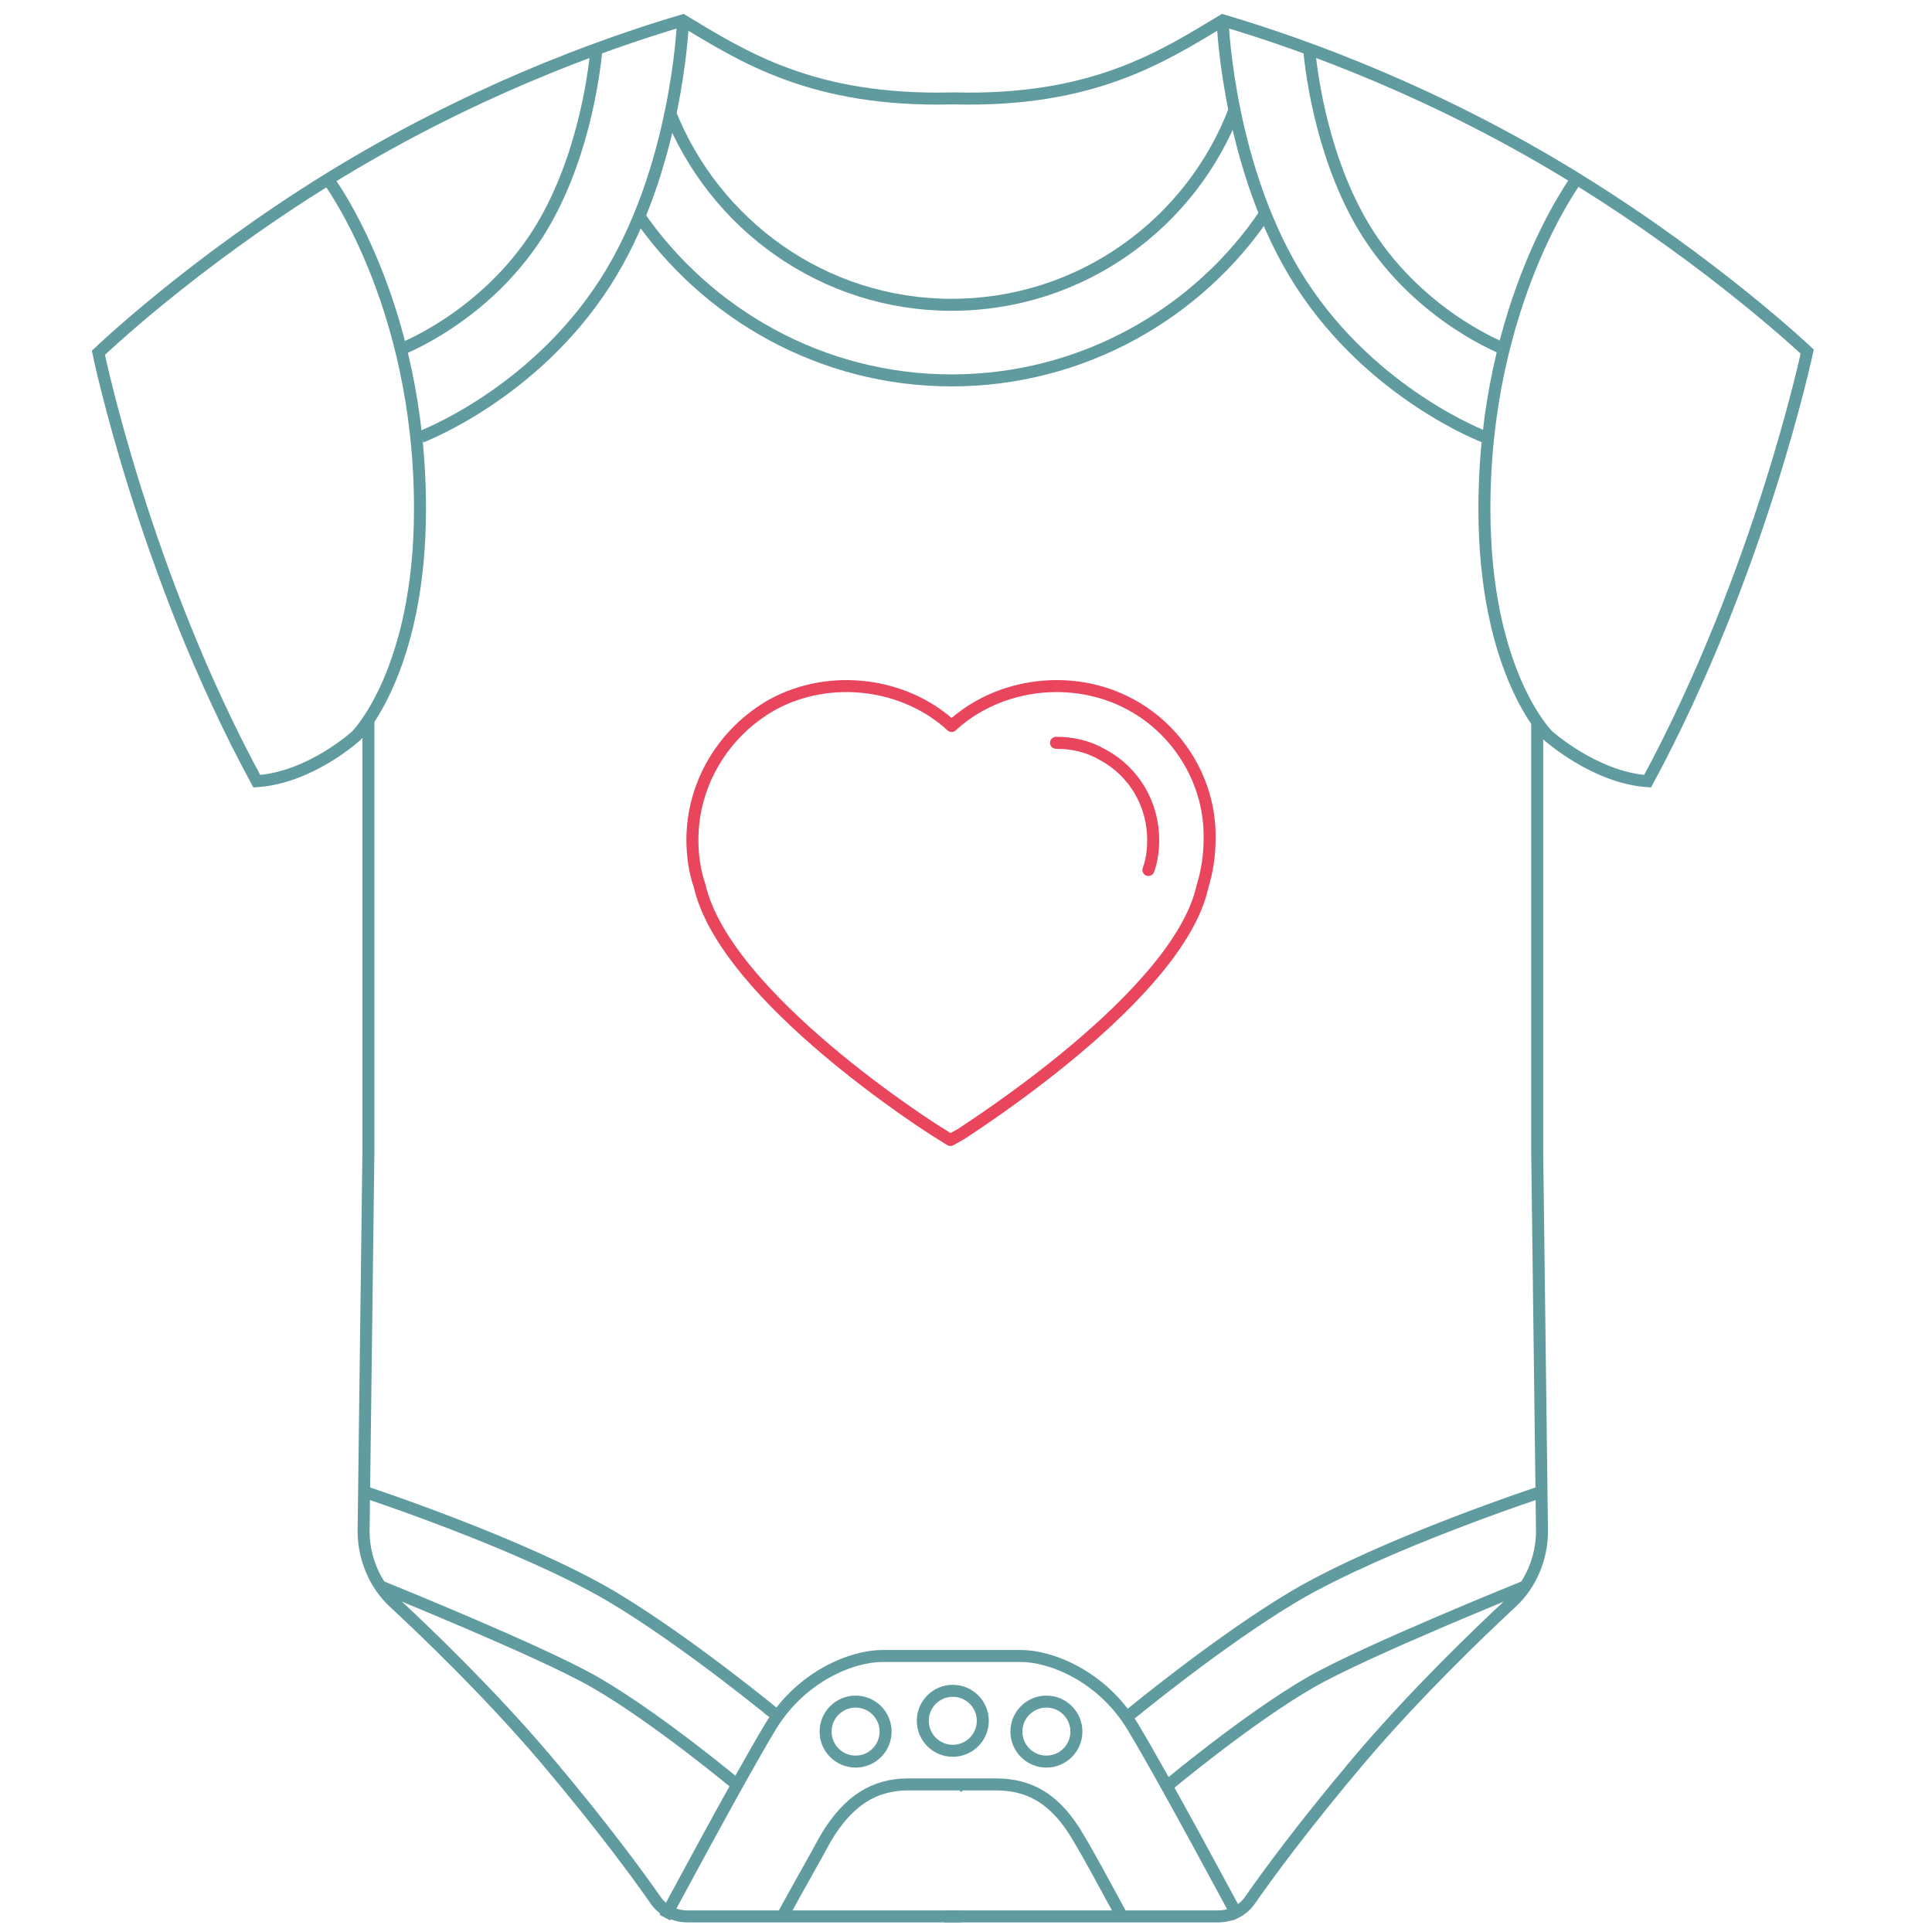
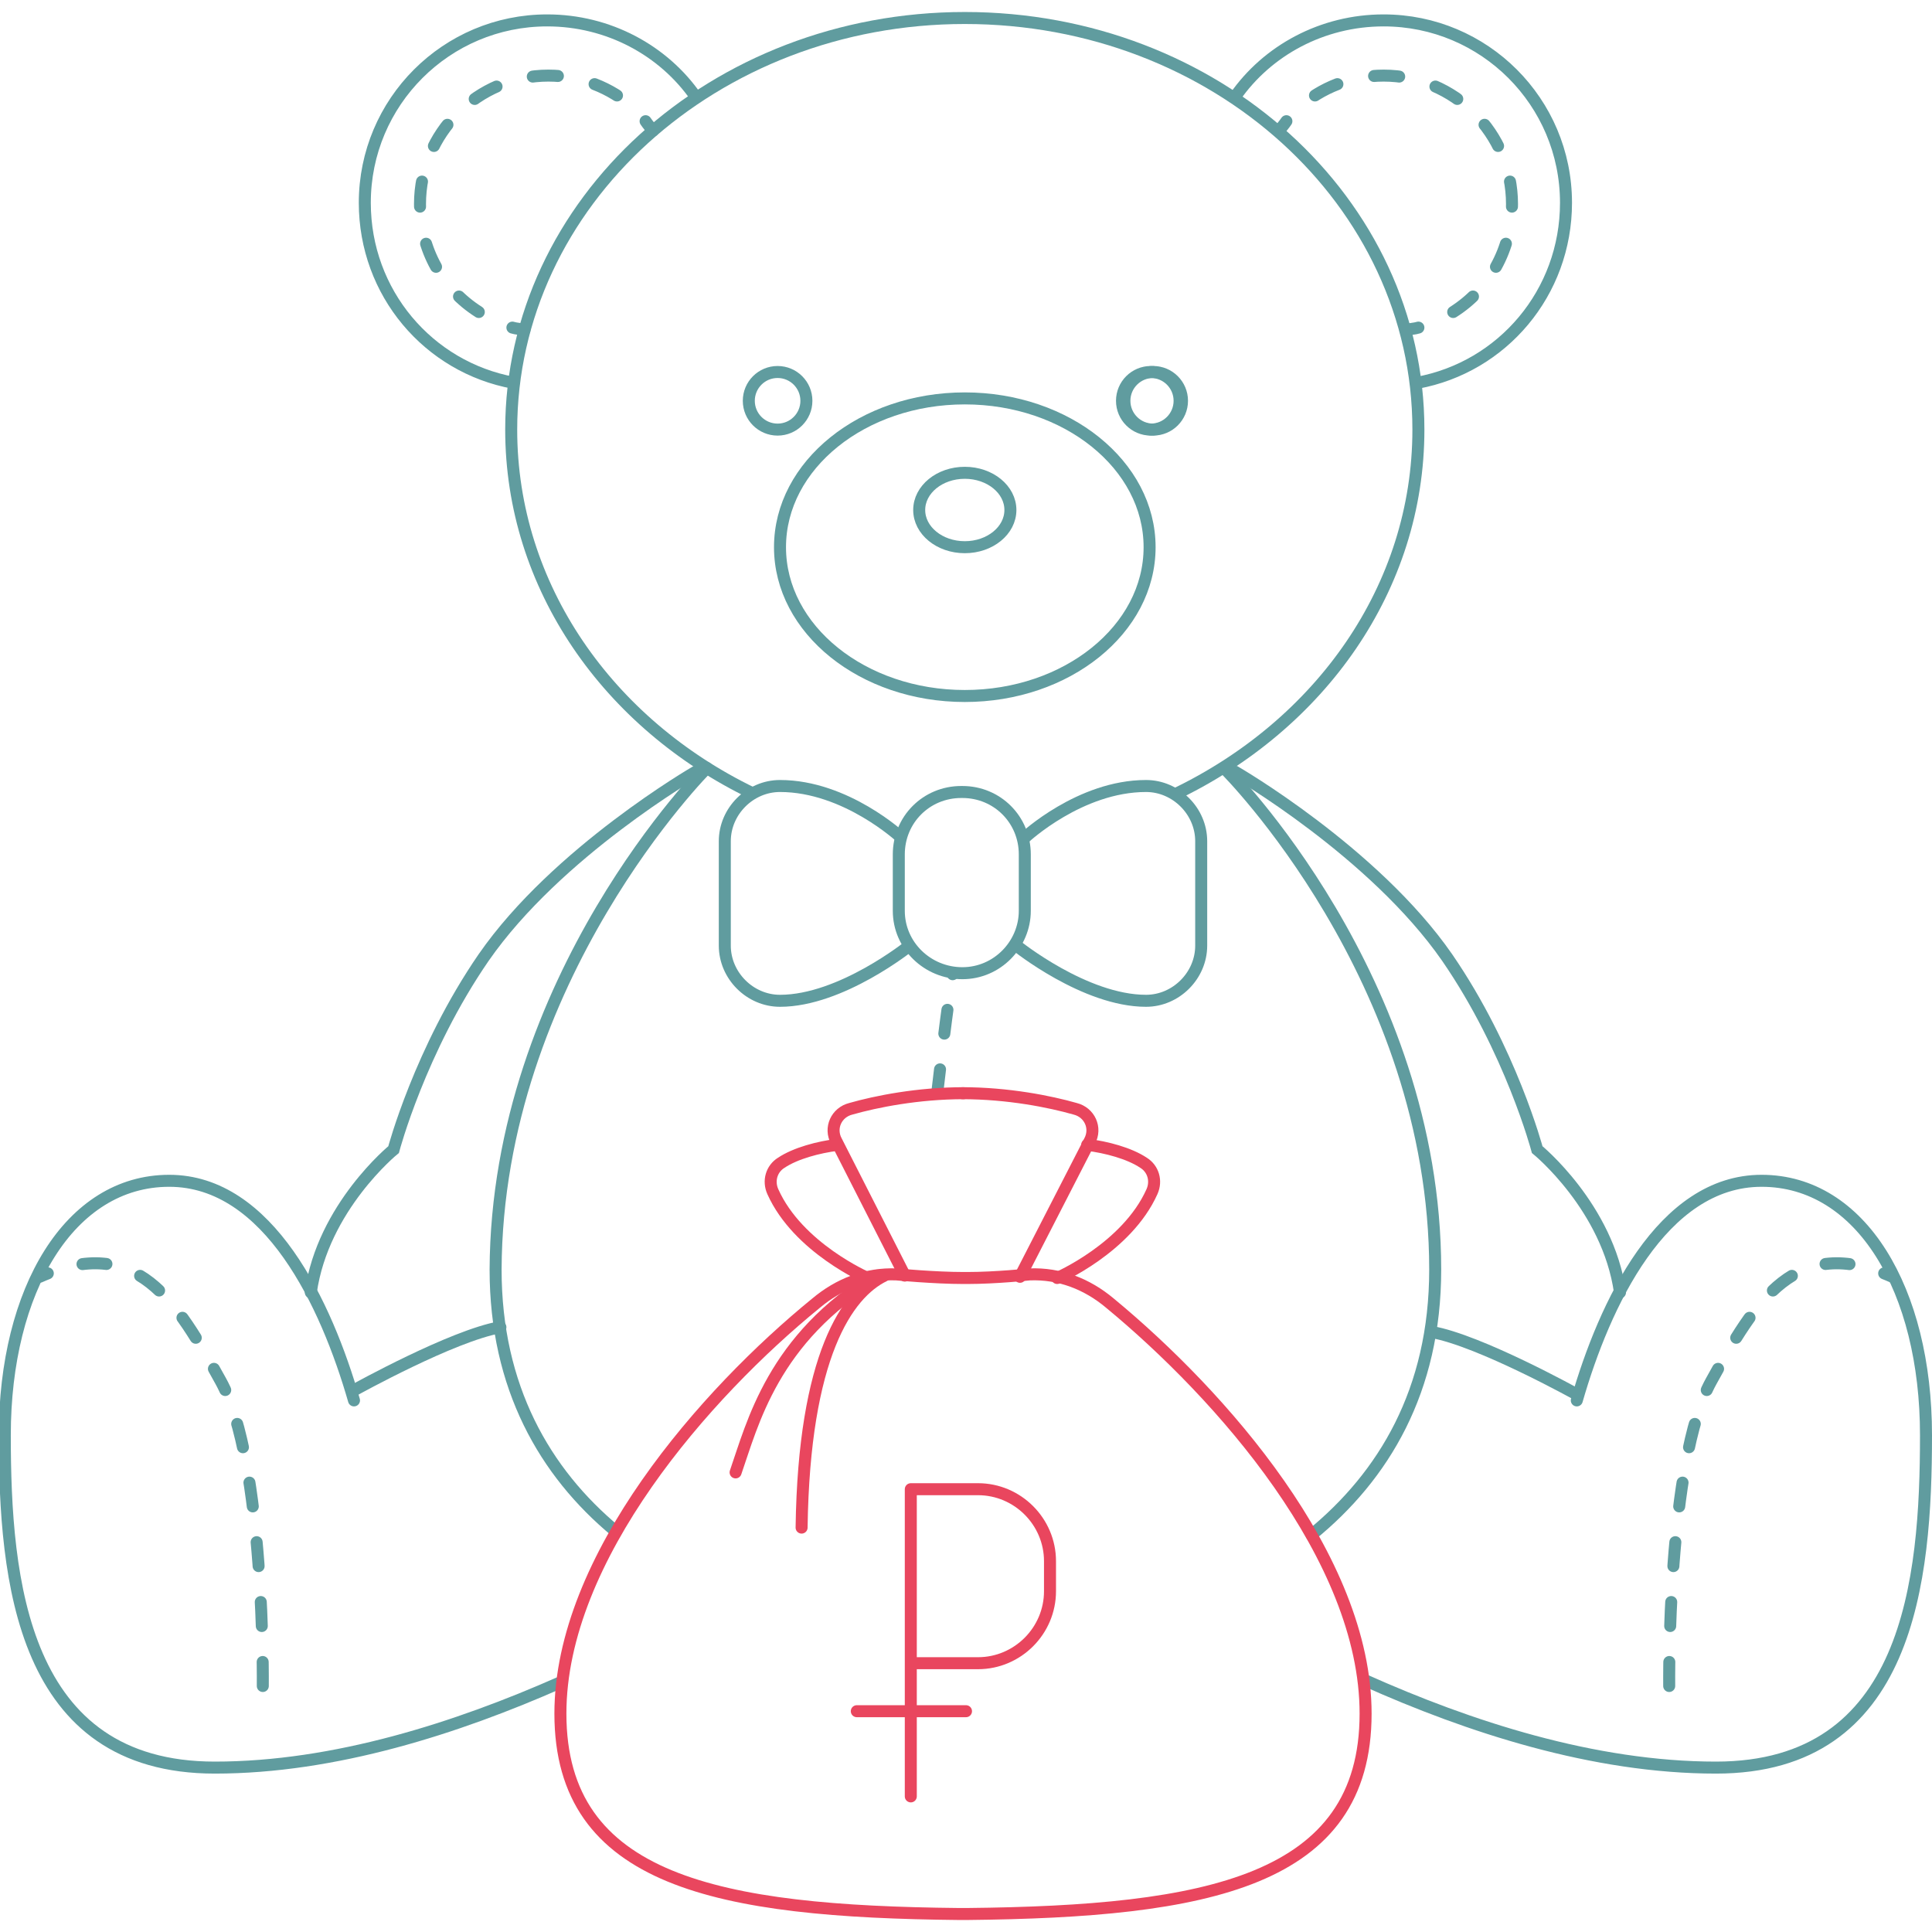
<svg xmlns="http://www.w3.org/2000/svg" version="1.1" id="Слой_1" x="0px" y="0px" viewBox="0 0 161 161" style="enable-background:new 0 0 161 161;" xml:space="preserve">
  <g>
    <g>
+       <path fill="none" stroke="#609C9F" stroke-miterlimit="10" d="M62.7,66.1c-12-5.8-20.1-17.2-20.1-30.3c0-18.9,16.9-34.3,37.8-34.3s37.8,15.3,37.8,34.3    c0,13.2-8.2,24.6-20.3,30.4" />
+       <ellipse fill="none" stroke="#609C9F" stroke-miterlimit="10" cx="80.4" cy="45.6" rx="15.4" ry="12.4" />
      <g>
-         <path fill="none" stroke="#609C9F" stroke-miterlimit="10" d="M35.1,36.4c0,0,9.3-3.5,15.3-12.8S56.9,2,56.9,2" />
-         <path fill="none" stroke="#609C9F" stroke-miterlimit="10" d="M33.4,29.1c0,0,6.9-2.6,11.4-9.6c3.7-5.8,4.7-13.1,4.9-15.4" />
-         <path fill="none" stroke="#609C9F" stroke-miterlimit="10" d="M123.7,36.4c0,0-9.3-3.5-15.3-12.8S101.9,2,101.9,2" />
-         <path fill="none" stroke="#609C9F" stroke-miterlimit="10" d="M125.4,29.1c0,0-6.9-2.6-11.4-9.6c-3.7-5.8-4.7-13.1-4.9-15.4" />
-         <path fill="none" stroke="#609C9F" stroke-miterlimit="10" d="M131.4,14.9c0,0-7.7,10.3-7.7,27.5c0,13.7,5.3,18.9,5.3,18.9s3.9,3.5,8.3,3.8c9.4-17.4,13.3-35.8,13.3-35.8     S142.9,22,131.4,14.9S109,3.8,101.9,1.7c-5,3-10.8,6.8-22.4,6.5h-0.1C67.7,8.5,61.9,4.7,56.9,1.7c-7.1,2.1-18,6.1-29.5,13.2     S8.2,29.4,8.2,29.4S12,47.8,21.4,65.1c4.5-0.3,8.3-3.8,8.3-3.8s5.3-5.3,5.3-18.9c0-17.3-7.7-27.5-7.7-27.5" />
+         <ellipse fill="none" stroke="#609C9F" stroke-linecap="round" stroke-miterlimit="10" cx="80.4" cy="42.5" rx="3.8" ry="3.1" />
+         <circle fill="none" stroke="#609C9F" stroke-linecap="round" stroke-miterlimit="10" cx="95.9" cy="33.4" r="2.4" />
+         <g>
+           <path fill="none" stroke="#609C9F" stroke-linecap="round" stroke-miterlimit="10" d="M42.8,31.9c-7.1-1.3-12.4-7.5-12.4-15c0-8.4,6.8-15.2,15.2-15.2c5.1,0,9.7,2.5,12.4,6.4" />
+           <circle fill="none" stroke="#609C9F" stroke-linecap="round" stroke-miterlimit="10" cx="64.8" cy="33.4" r="2.4" />
+           <g>
+             <g>
+               <path fill="none" stroke="#609C9F" stroke-linecap="round" stroke-miterlimit="10" d="M43.7,27.5c-0.3-0.1-0.7-0.1-1-0.2" />
+               <path fill="none" stroke="#609C9F" stroke-linecap="round" stroke-miterlimit="10" stroke-dasharray="2.096,3.144" d="M39.9,26c-3-1.9-4.9-5.2-4.9-9c0-5.9,4.8-10.7,10.7-10.7c2.7,0,5.2,1,7.1,2.7" />
+               <path fill="none" stroke="#609C9F" stroke-linecap="round" stroke-miterlimit="10" d="M53.8,10.1c0.2,0.3,0.4,0.5,0.6,0.8" />
+             </g>
+           </g>
+           <path fill="none" stroke="#609C9F" stroke-linecap="round" stroke-miterlimit="10" d="M51.3,127.6c-5.9-4.9-10-12-10-21.8C41.4,81.5,58.9,64,58.9,64" />
+           <path fill="none" stroke="#609C9F" stroke-linecap="round" stroke-miterlimit="10" d="M29.5,116.7c-2.3-8-7.1-18.3-15.4-18.3s-13.7,9.1-13.7,21.2s1.4,27.7,17.5,27.7c10,0,20.2-3.3,28.8-7.1" />
+           <path fill="none" stroke="#609C9F" stroke-linecap="round" stroke-miterlimit="10" d="M58,64.3c0,0-11.6,6.7-17.7,15.5c-5.3,7.7-7.5,16-7.5,16s-5.9,4.8-6.9,11.9" />
+           <path fill="none" stroke="#609C9F" stroke-linecap="round" stroke-miterlimit="10" stroke-dasharray="2,3" d="M21.9,140.5c0,0,0.2-18.7-3.5-25.4s-7-12.3-15.1-8.7" />
+           <path fill="none" stroke="#609C9F" stroke-linecap="round" stroke-miterlimit="10" d="M29.6,115.8c0,0,8.1-4.5,12.1-5.2" />
+         </g>
+         <g>
+           <path fill="none" stroke="#609C9F" stroke-linecap="round" stroke-miterlimit="10" d="M118.1,31.9c7.1-1.3,12.4-7.5,12.4-15c0-8.4-6.8-15.2-15.2-15.2c-5.1,0-9.7,2.5-12.4,6.4" />
+           <circle fill="none" stroke="#609C9F" stroke-linecap="round" stroke-miterlimit="10" cx="96.1" cy="33.4" r="2.4" />
+           <g>
+             <g>
+               <path fill="none" stroke="#609C9F" stroke-linecap="round" stroke-miterlimit="10" d="M117.2,27.5c0.3-0.1,0.7-0.1,1-0.2" />
+               <path fill="none" stroke="#609C9F" stroke-linecap="round" stroke-miterlimit="10" stroke-dasharray="2.096,3.144" d="M121.1,26c3-1.9,4.9-5.2,4.9-9c0-5.9-4.8-10.7-10.7-10.7c-2.7,0-5.2,1-7.1,2.7" />
+               <path fill="none" stroke="#609C9F" stroke-linecap="round" stroke-miterlimit="10" d="M107.2,10.1c-0.2,0.3-0.4,0.5-0.6,0.8" />
+             </g>
+           </g>
+           <path fill="none" stroke="#609C9F" stroke-linecap="round" stroke-miterlimit="10" d="M109.3,127.9c6-4.9,10.3-12,10.3-22.1c0-24.3-17.5-41.7-17.5-41.7" />
+           <path fill="none" stroke="#609C9F" stroke-linecap="round" stroke-miterlimit="10" d="M131.4,116.7c2.3-8,7.1-18.3,15.4-18.3c8.3,0,13.7,9.1,13.7,21.2s-1.4,27.7-17.5,27.7      c-10.2,0-20.6-3.4-29.3-7.3" />
+           <path fill="none" stroke="#609C9F" stroke-linecap="round" stroke-miterlimit="10" d="M102.9,64.3c0,0,11.6,6.7,17.7,15.5c5.3,7.7,7.5,16,7.5,16s5.9,4.8,6.9,11.9" />
+           <path fill="none" stroke="#609C9F" stroke-linecap="round" stroke-miterlimit="10" stroke-dasharray="2,3" d="M139.1,140.5c0,0-0.2-18.7,3.5-25.4c3.7-6.7,7-12.3,15.1-8.7" />
+           <path fill="none" stroke="#609C9F" stroke-linecap="round" stroke-miterlimit="10" d="M131.4,116.2c0,0-8.1-4.5-12.1-5.2" />
+         </g>
      </g>
      <g>
-         <path fill="none" stroke="#609C9F" stroke-miterlimit="10" d="M30.7,60.1c0,0,0,17.3,0,35.9l-0.4,31.6c0,2.2,0.9,4.4,2.5,5.9c2.9,2.7,7.9,7.5,12.6,13     c4.9,5.8,7.8,9.8,9.2,11.8c0.6,0.9,1.6,1.4,2.7,1.4h22.8" />
-         <path fill="none" stroke="#609C9F" stroke-miterlimit="10" d="M65.2,159.7c1.3-2.4,2.8-5,3.6-6.5c1.9-3.2,4.1-4.5,6.9-4.5h2.9c0,0,2.6,0,4.4,0c2.8,0,5,1.2,6.9,4.5     c0.9,1.5,2.3,4.1,3.6,6.5" />
-         <path fill="none" stroke="#609C9F" stroke-miterlimit="10" d="M80.2,148.8c0,0-0.1,0-0.2,0" />
-         <path fill="none" stroke="#609C9F" stroke-miterlimit="10" d="M61.5,148.8c0,0-6.7-5.6-11.9-8.6c-4.5-2.6-17.9-8-17.9-8" />
-         <path fill="none" stroke="#609C9F" stroke-miterlimit="10" d="M64.9,143.1c0,0-7.6-6.3-14-10.1c-7.5-4.4-20.6-8.7-20.6-8.7" />
-         <circle fill="none" stroke="#609C9F" stroke-miterlimit="10" cx="71.3" cy="144.3" r="2.5" />
-         <circle fill="none" stroke="#609C9F" stroke-miterlimit="10" cx="87.2" cy="144.3" r="2.5" />
-         <circle fill="none" stroke="#609C9F" stroke-miterlimit="10" cx="79.4" cy="143.4" r="2.5" />
-         <path fill="none" stroke="#609C9F" stroke-miterlimit="10" d="M128.1,60.1c0,0,0,17.3,0,35.9l0.4,31.6c0,2.2-0.9,4.4-2.5,5.9c-2.9,2.7-7.9,7.5-12.6,13     c-4.9,5.8-7.8,9.8-9.2,11.8c-0.6,0.9-1.6,1.4-2.7,1.4H78.7" />
-         <path fill="none" stroke="#609C9F" stroke-miterlimit="10" d="M103.2,159.8c0,0-6.2-11.6-8.8-15.9s-6.9-5.9-9.3-5.9h-5.8c0,0-3.4,0-5.8,0s-6.7,1.6-9.3,5.9     s-8.8,15.9-8.8,15.9" />
-         <path fill="none" stroke="#609C9F" stroke-miterlimit="10" d="M97.3,148.8c0,0,6.7-5.6,11.9-8.6c4.5-2.6,17.9-8,17.9-8" />
-         <path fill="none" stroke="#609C9F" stroke-miterlimit="10" d="M93.9,143.1c0,0,7.6-6.3,14-10.1c7.5-4.4,20.6-8.7,20.6-8.7" />
+         <path fill="none" stroke="#609C9F" stroke-miterlimit="10" d="M80.2,81.1L80.2,81.1c-2.9,0-5.3-2.3-5.3-5.2v-4.7c0-2.9,2.3-5.2,5.2-5.2h0.1c2.9,0,5.2,2.3,5.2,5.2v4.7     C85.4,78.7,83.1,81.1,80.2,81.1z" />
+         <path fill="none" stroke="#609C9F" stroke-miterlimit="10" d="M75.8,78.8c0,0-5.7,4.6-10.8,4.6c-2.5,0-4.6-2.1-4.6-4.6v-8.7c0-2.5,2.1-4.6,4.6-4.6     c5.5,0,10.1,4.3,10.1,4.3" />
+         <path fill="none" stroke="#609C9F" stroke-miterlimit="10" d="M84.7,78.8c0,0,5.7,4.6,10.8,4.6c2.5,0,4.6-2.1,4.6-4.6v-8.7c0-2.5-2.1-4.6-4.6-4.6     c-5.5,0-10.1,4.3-10.1,4.3" />
+       </g>
+       <path fill="none" stroke="#609C9F" stroke-linecap="round" stroke-miterlimit="10" stroke-dasharray="2,3" d="M78.1,91.1c0.4-3.3,0.7-6.2,1.3-10" />
+     </g>
+     <g>
+       <g>
+         <g>
+           <path fill="none" stroke="#E9465E" stroke-linecap="round" stroke-linejoin="round" stroke-miterlimit="10" d="M80.3,91.1c-3.8,0-7.3,0.7-9.4,1.3c-1.2,0.3-1.8,1.6-1.2,2.7l5.7,11.2" />
+           <path fill="none" stroke="#E9465E" stroke-linecap="round" stroke-linejoin="round" stroke-miterlimit="10" d="M80.3,106.5c-2.4,0-5.6-0.3-5.6-0.3c-2.5-0.1-4.8,0.8-6.7,2.4c-9.2,7.5-21.3,21.2-21.3,34.2      c0,14,13.2,16.5,33.2,16.7l0.7,0c20-0.2,33.2-2.7,33.2-16.7c0-13-12.1-26.6-21.3-34.2c-1.9-1.6-4.2-2.5-6.7-2.4      c0,0-2.8,0.3-5.2,0.3H80.3z" />
+           <path fill="none" stroke="#E9465E" stroke-linecap="round" stroke-linejoin="round" stroke-miterlimit="10" d="M72.3,106.5c0,0-5.8-2.5-7.9-7.2c-0.4-0.9-0.1-1.9,0.7-2.4c1.2-0.8,3.1-1.3,4.7-1.5" />
+         </g>
+         <g>
+           <path fill="none" stroke="#E9465E" stroke-linecap="round" stroke-linejoin="round" stroke-miterlimit="10" d="M80.2,91.1c3.8,0,7.3,0.7,9.4,1.3c1.2,0.3,1.8,1.6,1.2,2.7l-5.8,11.3" />
+           <path fill="none" stroke="#E9465E" stroke-linecap="round" stroke-linejoin="round" stroke-miterlimit="10" d="M78.2,159.5" />
+           <path fill="none" stroke="#E9465E" stroke-linecap="round" stroke-linejoin="round" stroke-miterlimit="10" d="M88.1,106.5c0,0,5.8-2.5,7.9-7.2c0.4-0.9,0.1-1.9-0.7-2.4c-1.2-0.8-3.1-1.3-4.7-1.5" />
+         </g>
+         <path fill="none" stroke="#E9465E" stroke-linecap="round" stroke-linejoin="round" stroke-miterlimit="10" d="M73.7,106.3c-3.1,1.5-6.7,6.7-6.9,21" />
+         <path fill="none" stroke="#E9465E" stroke-linecap="round" stroke-linejoin="round" stroke-miterlimit="10" d="M61.3,122.7c1.4-4,3.1-11.2,11.8-16.4" />
      </g>
      <g>
-         <path fill="none" stroke="#609C9F" stroke-miterlimit="10" d="M102.9,9.1c-3.6,9.5-12.8,16.3-23.6,16.3c-10.7,0-19.8-6.7-23.5-16.1" />
-         <path fill="none" stroke="#609C9F" stroke-miterlimit="10" d="M105.5,17.7c-5.6,8.4-15.3,14-26.2,14c-10.8,0-20.4-5.5-26.1-13.8" />
-         <path fill="none" stroke="#609C9F" stroke-miterlimit="10" d="M53.3,17.9" />
+         <path fill="none" stroke="#E9465E" stroke-linecap="round" stroke-linejoin="round" stroke-miterlimit="10" d="M75.9,138.6h5.6c3.3,0,6-2.7,6-6v-2.5c0-3.3-2.7-6-6-6h-5.6v25.6" />
+         <line fill="none" stroke="#E9465E" stroke-linecap="round" stroke-linejoin="round" stroke-miterlimit="10" x1="80.5" y1="142.6" x2="71.4" y2="142.6" />
      </g>
-     </g>
-     <g>
-       <path fill="none" stroke="#E9465E" stroke-linecap="round" stroke-linejoin="round" stroke-miterlimit="10" d="M94.2,58.7c-4.8-2.6-11-1.8-14.9,1.8c-3.9-3.6-10.1-4.4-14.9-1.8c-4.1,2.3-6.7,6.6-6.7,11.3    c0,1.3,0.2,2.7,0.6,3.8c2.1,9.3,19.4,20.3,20.1,20.7l0.8,0.5l0.9-0.5c0.7-0.5,18.1-11.5,20.1-20.6c0.4-1.3,0.6-2.6,0.6-4    C100.9,65.3,98.3,60.9,94.2,58.7z" />
-       <path fill="none" stroke="#E9465E" stroke-linecap="round" stroke-linejoin="round" stroke-miterlimit="10" d="M88,61.9c1.4,0,2.7,0.3,3.9,1c2.6,1.4,4.2,4.1,4.2,7.1c0,0.8-0.1,1.7-0.4,2.5" />
    </g>
  </g>
</svg>
